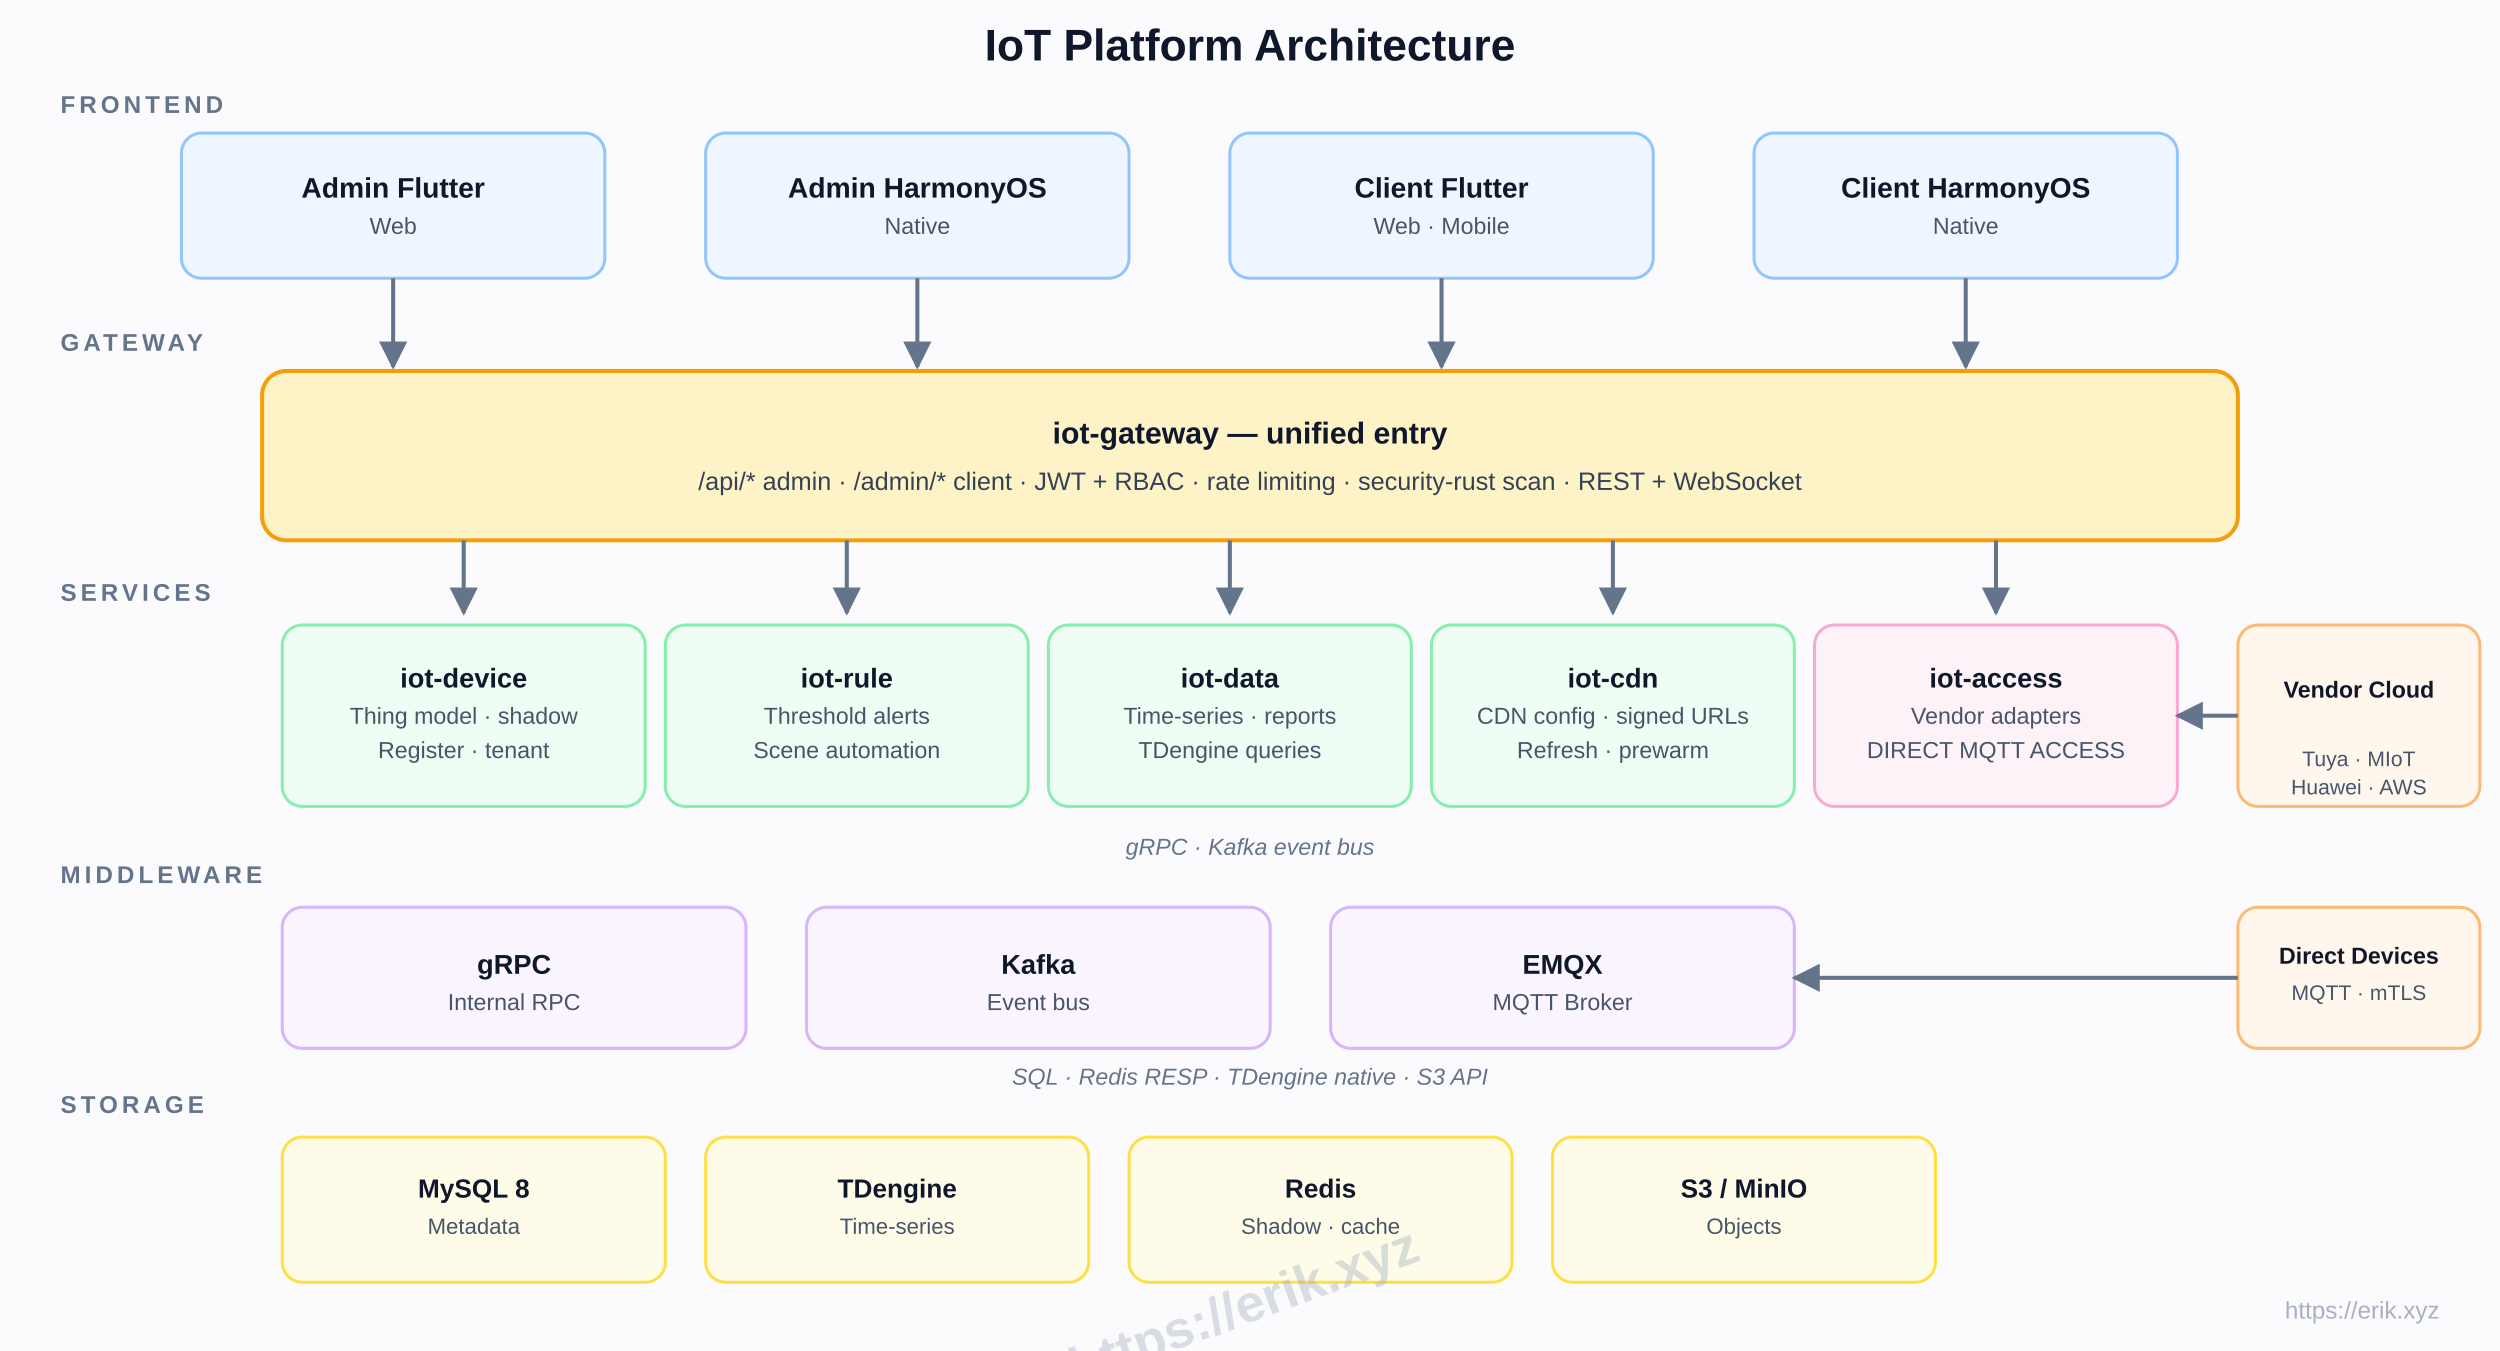
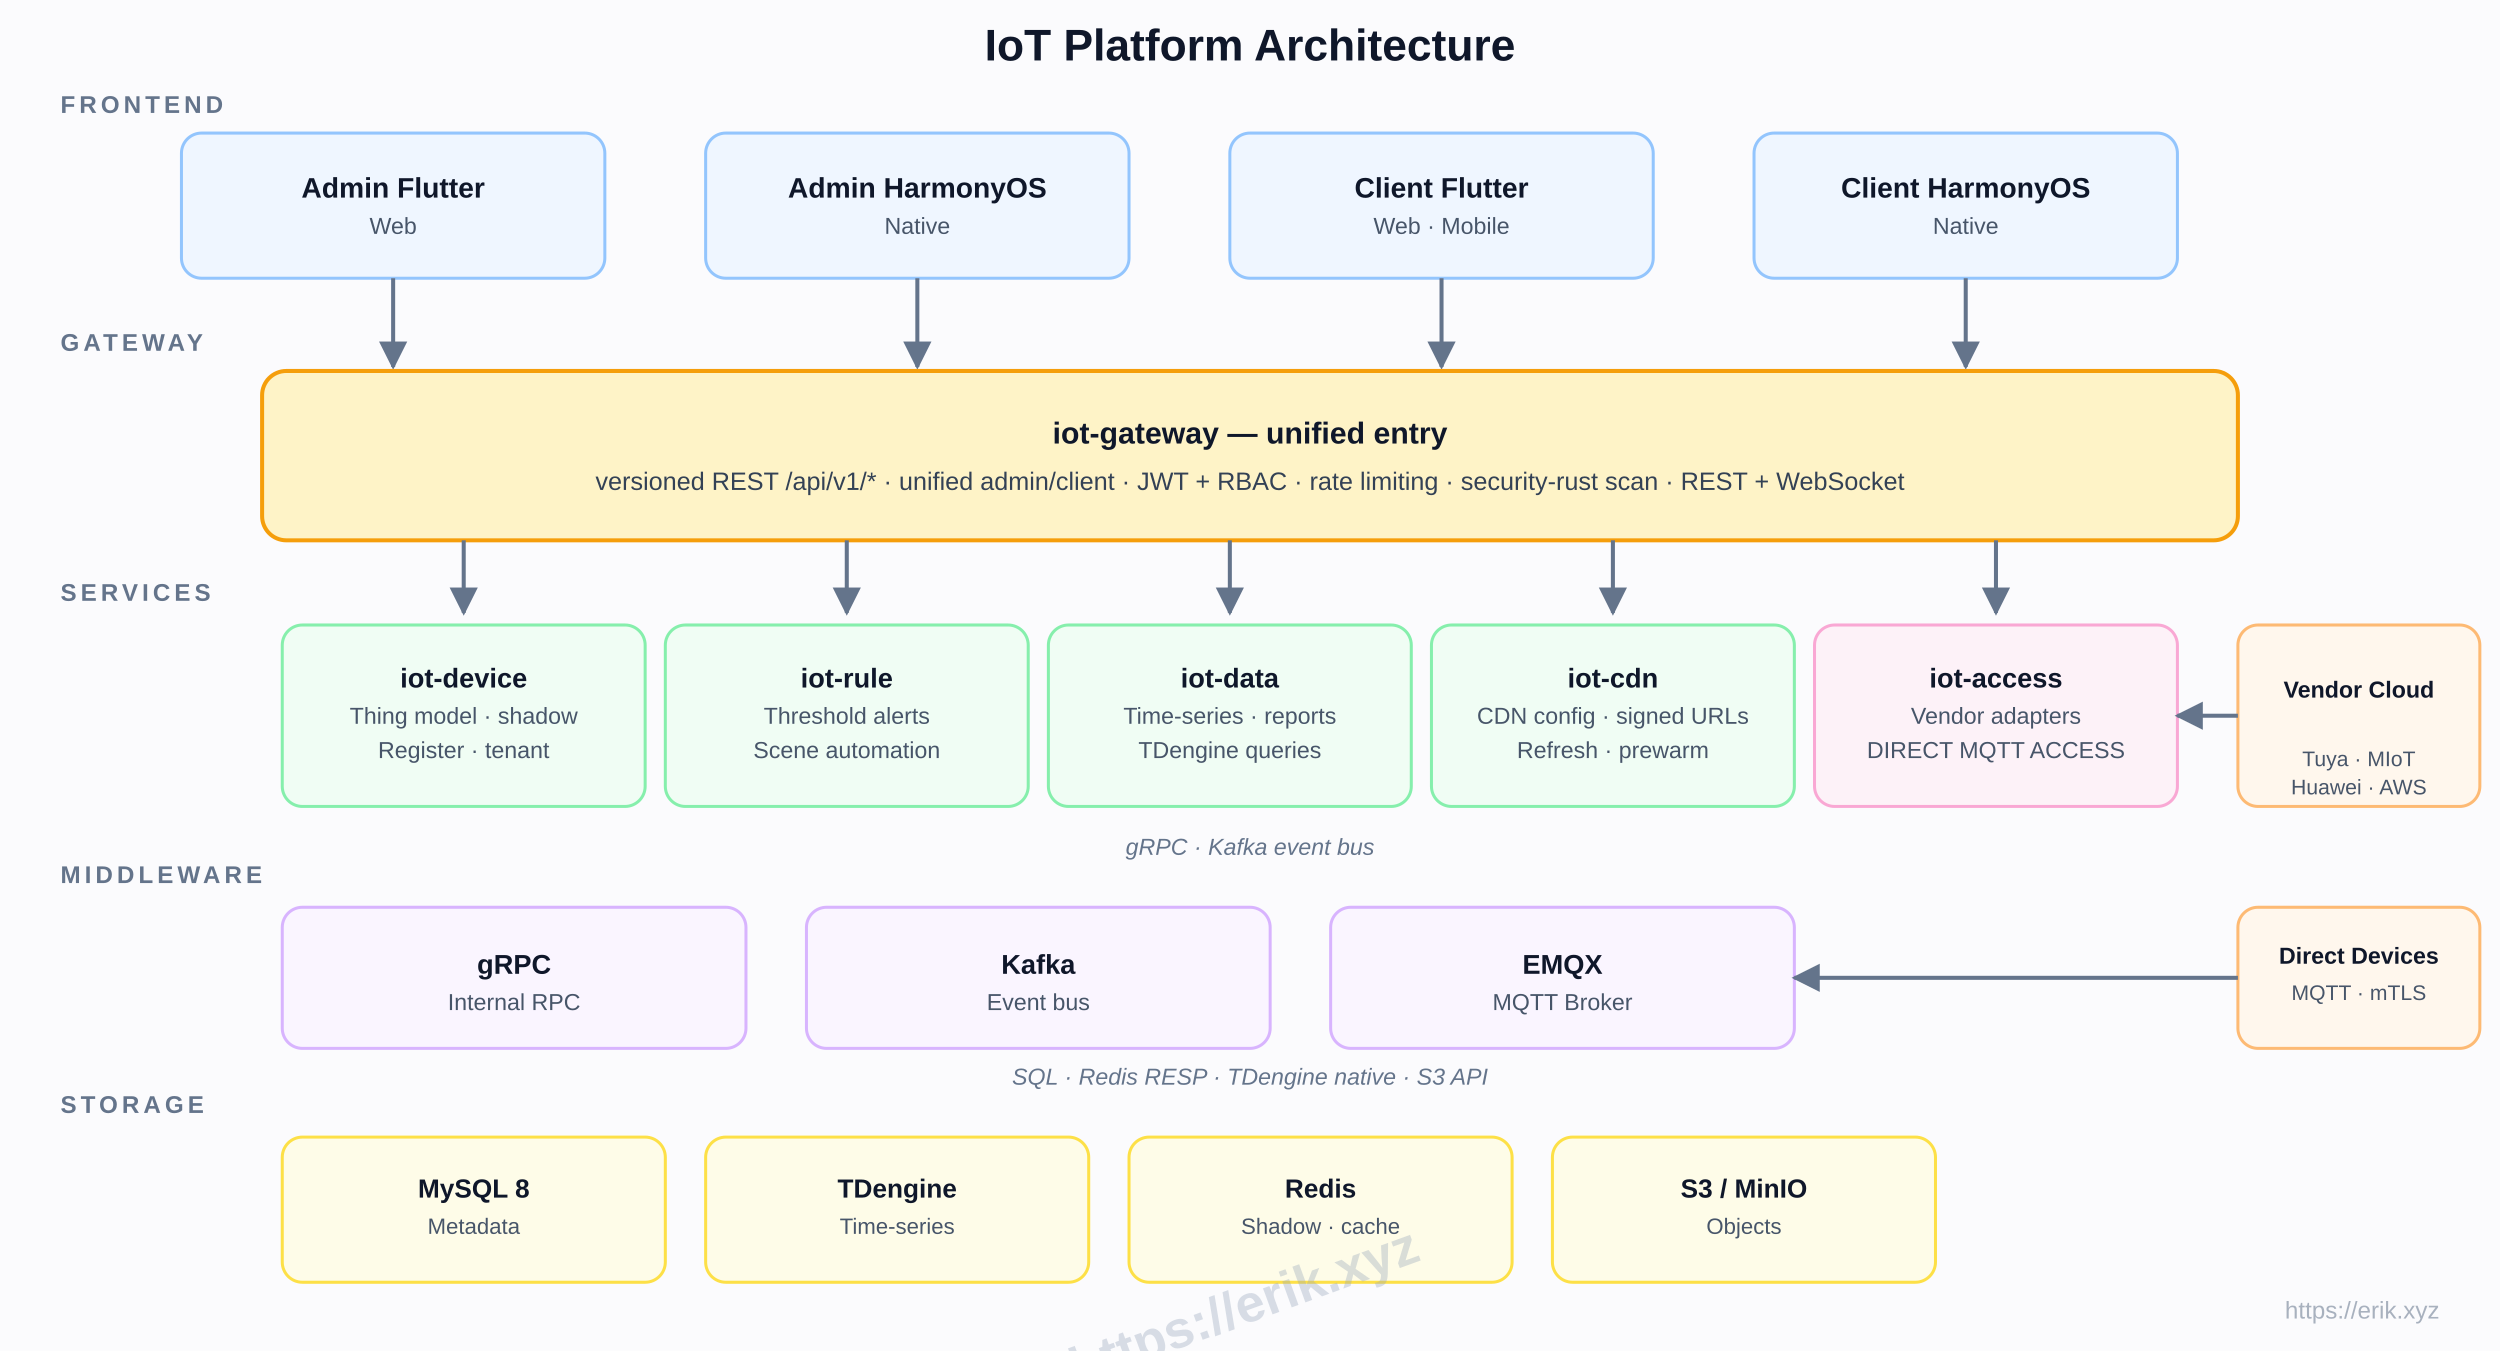
<svg xmlns="http://www.w3.org/2000/svg" viewBox="0 0 1240 670" font-family="Arial, 'PingFang SC', 'Microsoft YaHei', sans-serif">
  <defs>
    <marker id="arrow" viewBox="0 0 10 10" refX="9" refY="5" markerWidth="7" markerHeight="7" orient="auto-start-reverse">
      <path d="M0,0 L10,5 L0,10 z" fill="#64748b" />
    </marker>
  </defs>
  <rect width="1240" height="670" fill="#fbfbfd" />
  <text x="620" y="30" text-anchor="middle" font-size="22" font-weight="bold" fill="#0f172a">IoT Platform Architecture</text>
  <text x="30" y="56" font-size="12" font-weight="bold" letter-spacing="2" fill="#64748b">FRONTEND</text>
  <g>
    <rect x="90" y="66" width="210" height="72" rx="10" fill="#eff6ff" stroke="#93c5fd" stroke-width="1.5" />
    <text x="195" y="98" text-anchor="middle" font-size="14" font-weight="bold" fill="#0f172a">Admin Flutter</text>
    <text x="195" y="116" text-anchor="middle" font-size="11.5" fill="#475569">Web</text>
    <rect x="350" y="66" width="210" height="72" rx="10" fill="#eff6ff" stroke="#93c5fd" stroke-width="1.5" />
    <text x="455" y="98" text-anchor="middle" font-size="14" font-weight="bold" fill="#0f172a">Admin HarmonyOS</text>
    <text x="455" y="116" text-anchor="middle" font-size="11.5" fill="#475569">Native</text>
    <rect x="610" y="66" width="210" height="72" rx="10" fill="#eff6ff" stroke="#93c5fd" stroke-width="1.5" />
    <text x="715" y="98" text-anchor="middle" font-size="14" font-weight="bold" fill="#0f172a">Client Flutter</text>
    <text x="715" y="116" text-anchor="middle" font-size="11.5" fill="#475569">Web · Mobile</text>
    <rect x="870" y="66" width="210" height="72" rx="10" fill="#eff6ff" stroke="#93c5fd" stroke-width="1.5" />
    <text x="975" y="98" text-anchor="middle" font-size="14" font-weight="bold" fill="#0f172a">Client HarmonyOS</text>
    <text x="975" y="116" text-anchor="middle" font-size="11.5" fill="#475569">Native</text>
  </g>
  <line x1="195" y1="138" x2="195" y2="182" stroke="#64748b" stroke-width="2" marker-end="url(#arrow)" />
  <line x1="455" y1="138" x2="455" y2="182" stroke="#64748b" stroke-width="2" marker-end="url(#arrow)" />
  <line x1="715" y1="138" x2="715" y2="182" stroke="#64748b" stroke-width="2" marker-end="url(#arrow)" />
  <line x1="975" y1="138" x2="975" y2="182" stroke="#64748b" stroke-width="2" marker-end="url(#arrow)" />
  <text x="30" y="174" font-size="12" font-weight="bold" letter-spacing="2" fill="#64748b">GATEWAY</text>
  <rect x="130" y="184" width="980" height="84" rx="12" fill="#fef3c7" stroke="#f59e0b" stroke-width="2" />
  <text x="620" y="220" text-anchor="middle" font-size="15" font-weight="bold" fill="#0f172a">iot-gateway — unified entry</text>
-   <text x="620" y="243" text-anchor="middle" font-size="12.5" fill="#334155">/api/* admin · /admin/* client · JWT + RBAC · rate limiting · security-rust scan · REST + WebSocket</text>
+   <text x="620" y="243" text-anchor="middle" font-size="12.5" fill="#334155">versioned REST /api/v1/* · unified admin/client · JWT + RBAC · rate limiting · security-rust scan · REST + WebSocket</text>
  <line x1="230" y1="268" x2="230" y2="304" stroke="#64748b" stroke-width="2" marker-end="url(#arrow)" />
  <line x1="420" y1="268" x2="420" y2="304" stroke="#64748b" stroke-width="2" marker-end="url(#arrow)" />
  <line x1="610" y1="268" x2="610" y2="304" stroke="#64748b" stroke-width="2" marker-end="url(#arrow)" />
  <line x1="800" y1="268" x2="800" y2="304" stroke="#64748b" stroke-width="2" marker-end="url(#arrow)" />
  <line x1="990" y1="268" x2="990" y2="304" stroke="#64748b" stroke-width="2" marker-end="url(#arrow)" />
  <text x="30" y="298" font-size="12" font-weight="bold" letter-spacing="2" fill="#64748b">SERVICES</text>
  <g>
    <rect x="140" y="310" width="180" height="90" rx="10" fill="#f0fdf4" stroke="#86efac" stroke-width="1.5" />
    <text x="230" y="341" text-anchor="middle" font-size="13.5" font-weight="bold" fill="#0f172a">iot-device</text>
    <text x="230" y="359" text-anchor="middle" font-size="11.5" fill="#475569">Thing model · shadow</text>
    <text x="230" y="376" text-anchor="middle" font-size="11.5" fill="#475569">Register · tenant</text>
    <rect x="330" y="310" width="180" height="90" rx="10" fill="#f0fdf4" stroke="#86efac" stroke-width="1.5" />
    <text x="420" y="341" text-anchor="middle" font-size="13.5" font-weight="bold" fill="#0f172a">iot-rule</text>
    <text x="420" y="359" text-anchor="middle" font-size="11.5" fill="#475569">Threshold alerts</text>
    <text x="420" y="376" text-anchor="middle" font-size="11.5" fill="#475569">Scene automation</text>
    <rect x="520" y="310" width="180" height="90" rx="10" fill="#f0fdf4" stroke="#86efac" stroke-width="1.5" />
    <text x="610" y="341" text-anchor="middle" font-size="13.5" font-weight="bold" fill="#0f172a">iot-data</text>
    <text x="610" y="359" text-anchor="middle" font-size="11.5" fill="#475569">Time-series · reports</text>
    <text x="610" y="376" text-anchor="middle" font-size="11.5" fill="#475569">TDengine queries</text>
    <rect x="710" y="310" width="180" height="90" rx="10" fill="#f0fdf4" stroke="#86efac" stroke-width="1.5" />
    <text x="800" y="341" text-anchor="middle" font-size="13.5" font-weight="bold" fill="#0f172a">iot-cdn</text>
    <text x="800" y="359" text-anchor="middle" font-size="11.5" fill="#475569">CDN config · signed URLs</text>
    <text x="800" y="376" text-anchor="middle" font-size="11.5" fill="#475569">Refresh · prewarm</text>
    <rect x="900" y="310" width="180" height="90" rx="10" fill="#fdf2f8" stroke="#f9a8d4" stroke-width="1.5" />
    <text x="990" y="341" text-anchor="middle" font-size="13.5" font-weight="bold" fill="#0f172a">iot-access</text>
    <text x="990" y="359" text-anchor="middle" font-size="11.5" fill="#475569">Vendor adapters</text>
    <text x="990" y="376" text-anchor="middle" font-size="11.5" fill="#475569">DIRECT MQTT ACCESS</text>
    <rect x="1110" y="310" width="120" height="90" rx="10" fill="#fff7ed" stroke="#fdba74" stroke-width="1.5" />
    <text x="1170" y="346" text-anchor="middle" font-size="11.5" font-weight="bold" fill="#0f172a">Vendor Cloud</text>
    <text x="1170" y="380" text-anchor="middle" font-size="10.5" fill="#475569">Tuya · MIoT</text>
    <text x="1170" y="394" text-anchor="middle" font-size="10.5" fill="#475569">Huawei · AWS</text>
  </g>
  <line x1="1110" y1="355" x2="1080" y2="355" stroke="#64748b" stroke-width="2" marker-end="url(#arrow)" />
  <text x="620" y="424" text-anchor="middle" font-size="11.5" font-style="italic" fill="#64748b">gRPC · Kafka event bus</text>
  <text x="30" y="438" font-size="12" font-weight="bold" letter-spacing="2" fill="#64748b">MIDDLEWARE</text>
  <g>
    <rect x="140" y="450" width="230" height="70" rx="10" fill="#faf5ff" stroke="#d8b4fe" stroke-width="1.5" />
    <text x="255" y="483" text-anchor="middle" font-size="13.5" font-weight="bold" fill="#0f172a">gRPC</text>
    <text x="255" y="501" text-anchor="middle" font-size="11.5" fill="#475569">Internal RPC</text>
    <rect x="400" y="450" width="230" height="70" rx="10" fill="#faf5ff" stroke="#d8b4fe" stroke-width="1.5" />
    <text x="515" y="483" text-anchor="middle" font-size="13.5" font-weight="bold" fill="#0f172a">Kafka</text>
    <text x="515" y="501" text-anchor="middle" font-size="11.5" fill="#475569">Event bus</text>
    <rect x="660" y="450" width="230" height="70" rx="10" fill="#faf5ff" stroke="#d8b4fe" stroke-width="1.5" />
    <text x="775" y="483" text-anchor="middle" font-size="13.5" font-weight="bold" fill="#0f172a">EMQX</text>
    <text x="775" y="501" text-anchor="middle" font-size="11.5" fill="#475569">MQTT Broker</text>
    <rect x="1110" y="450" width="120" height="70" rx="10" fill="#fff7ed" stroke="#fdba74" stroke-width="1.5" />
    <text x="1170" y="478" text-anchor="middle" font-size="11.5" font-weight="bold" fill="#0f172a">Direct Devices</text>
    <text x="1170" y="496" text-anchor="middle" font-size="10.5" fill="#475569">MQTT · mTLS</text>
  </g>
  <line x1="1110" y1="485" x2="890" y2="485" stroke="#64748b" stroke-width="2" marker-end="url(#arrow)" />
  <text x="620" y="538" text-anchor="middle" font-size="11.5" font-style="italic" fill="#64748b">SQL · Redis RESP · TDengine native · S3 API</text>
  <text x="30" y="552" font-size="12" font-weight="bold" letter-spacing="2" fill="#64748b">STORAGE</text>
  <g>
    <rect x="140" y="564" width="190" height="72" rx="10" fill="#fefce8" stroke="#fde047" stroke-width="1.5" />
    <text x="235" y="594" text-anchor="middle" font-size="13" font-weight="bold" fill="#0f172a">MySQL 8</text>
    <text x="235" y="612" text-anchor="middle" font-size="11" fill="#475569">Metadata</text>
    <rect x="350" y="564" width="190" height="72" rx="10" fill="#fefce8" stroke="#fde047" stroke-width="1.5" />
    <text x="445" y="594" text-anchor="middle" font-size="13" font-weight="bold" fill="#0f172a">TDengine</text>
    <text x="445" y="612" text-anchor="middle" font-size="11" fill="#475569">Time-series</text>
    <rect x="560" y="564" width="190" height="72" rx="10" fill="#fefce8" stroke="#fde047" stroke-width="1.5" />
    <text x="655" y="594" text-anchor="middle" font-size="13" font-weight="bold" fill="#0f172a">Redis</text>
    <text x="655" y="612" text-anchor="middle" font-size="11" fill="#475569">Shadow · cache</text>
    <rect x="770" y="564" width="190" height="72" rx="10" fill="#fefce8" stroke="#fde047" stroke-width="1.5" />
    <text x="865" y="594" text-anchor="middle" font-size="13" font-weight="bold" fill="#0f172a">S3 / MinIO</text>
    <text x="865" y="612" text-anchor="middle" font-size="11" fill="#475569">Objects</text>
  </g>
  <text x="620" y="656" text-anchor="middle" font-size="26" font-weight="bold" fill="#94a3b8" opacity="0.35" transform="rotate(-20 620 656)">https://erik.xyz</text>
  <text x="1210" y="654" text-anchor="end" font-size="12" fill="#64748b" opacity="0.55">https://erik.xyz</text>
</svg>
